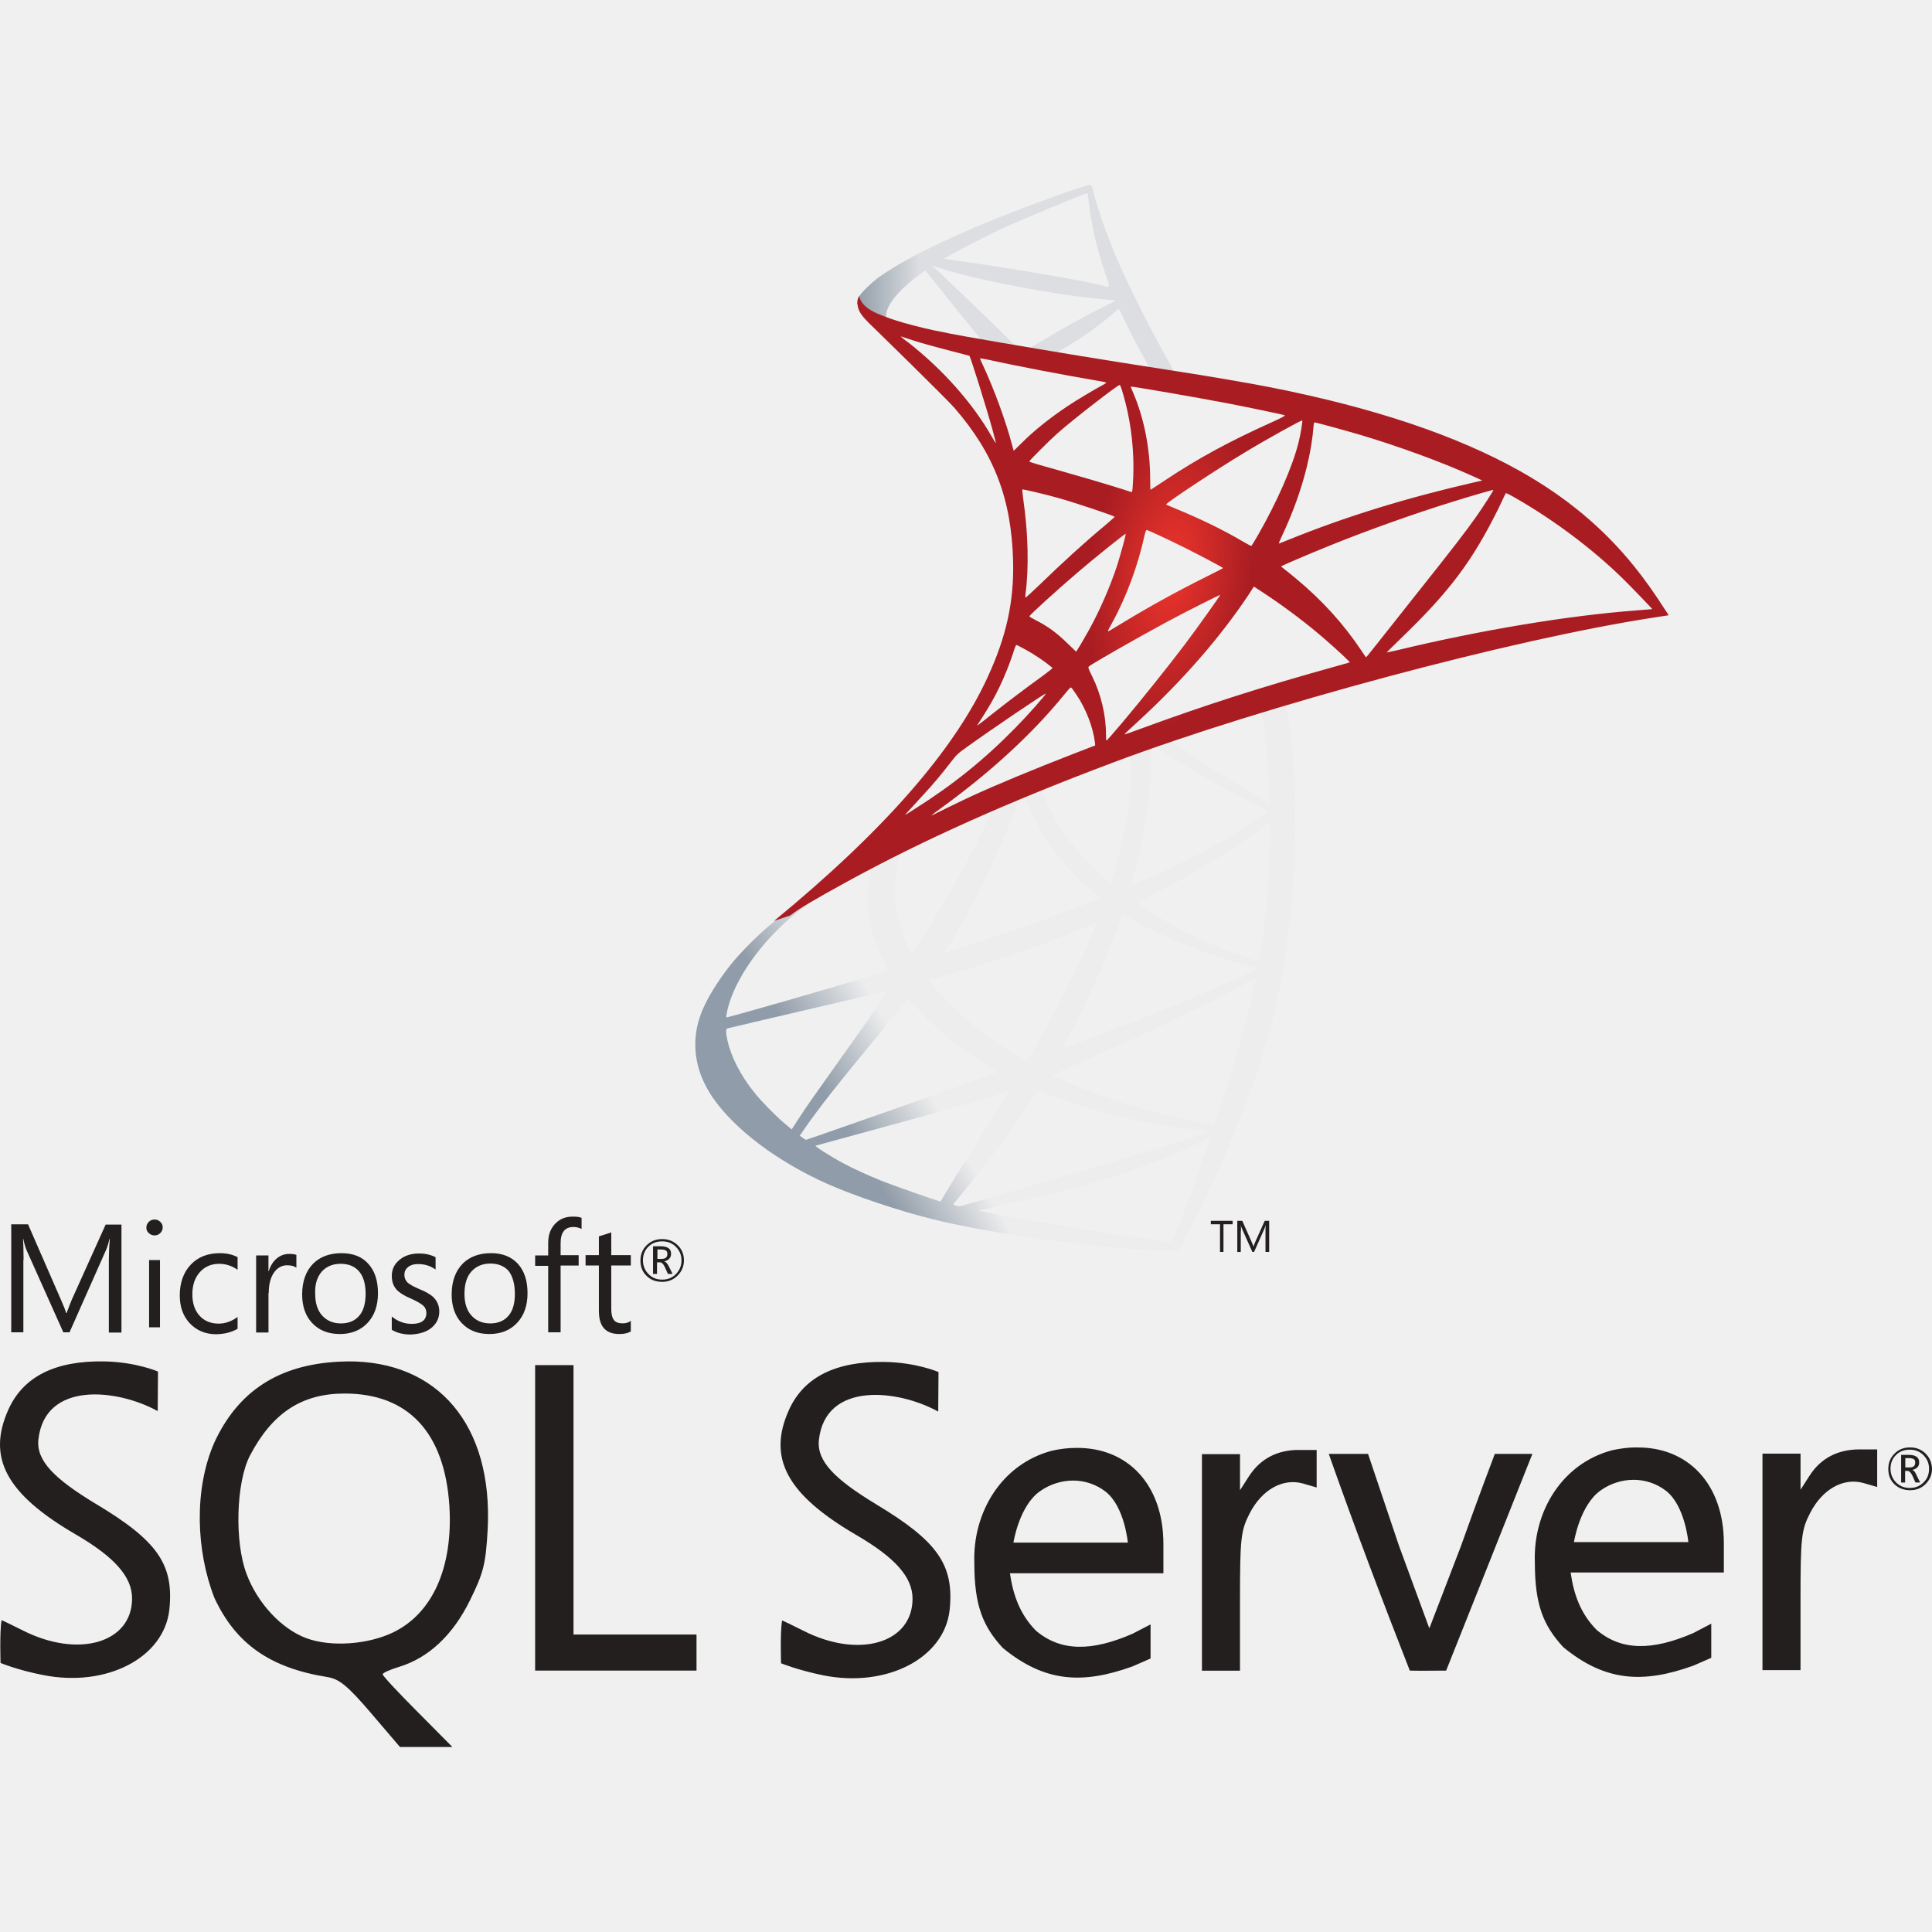
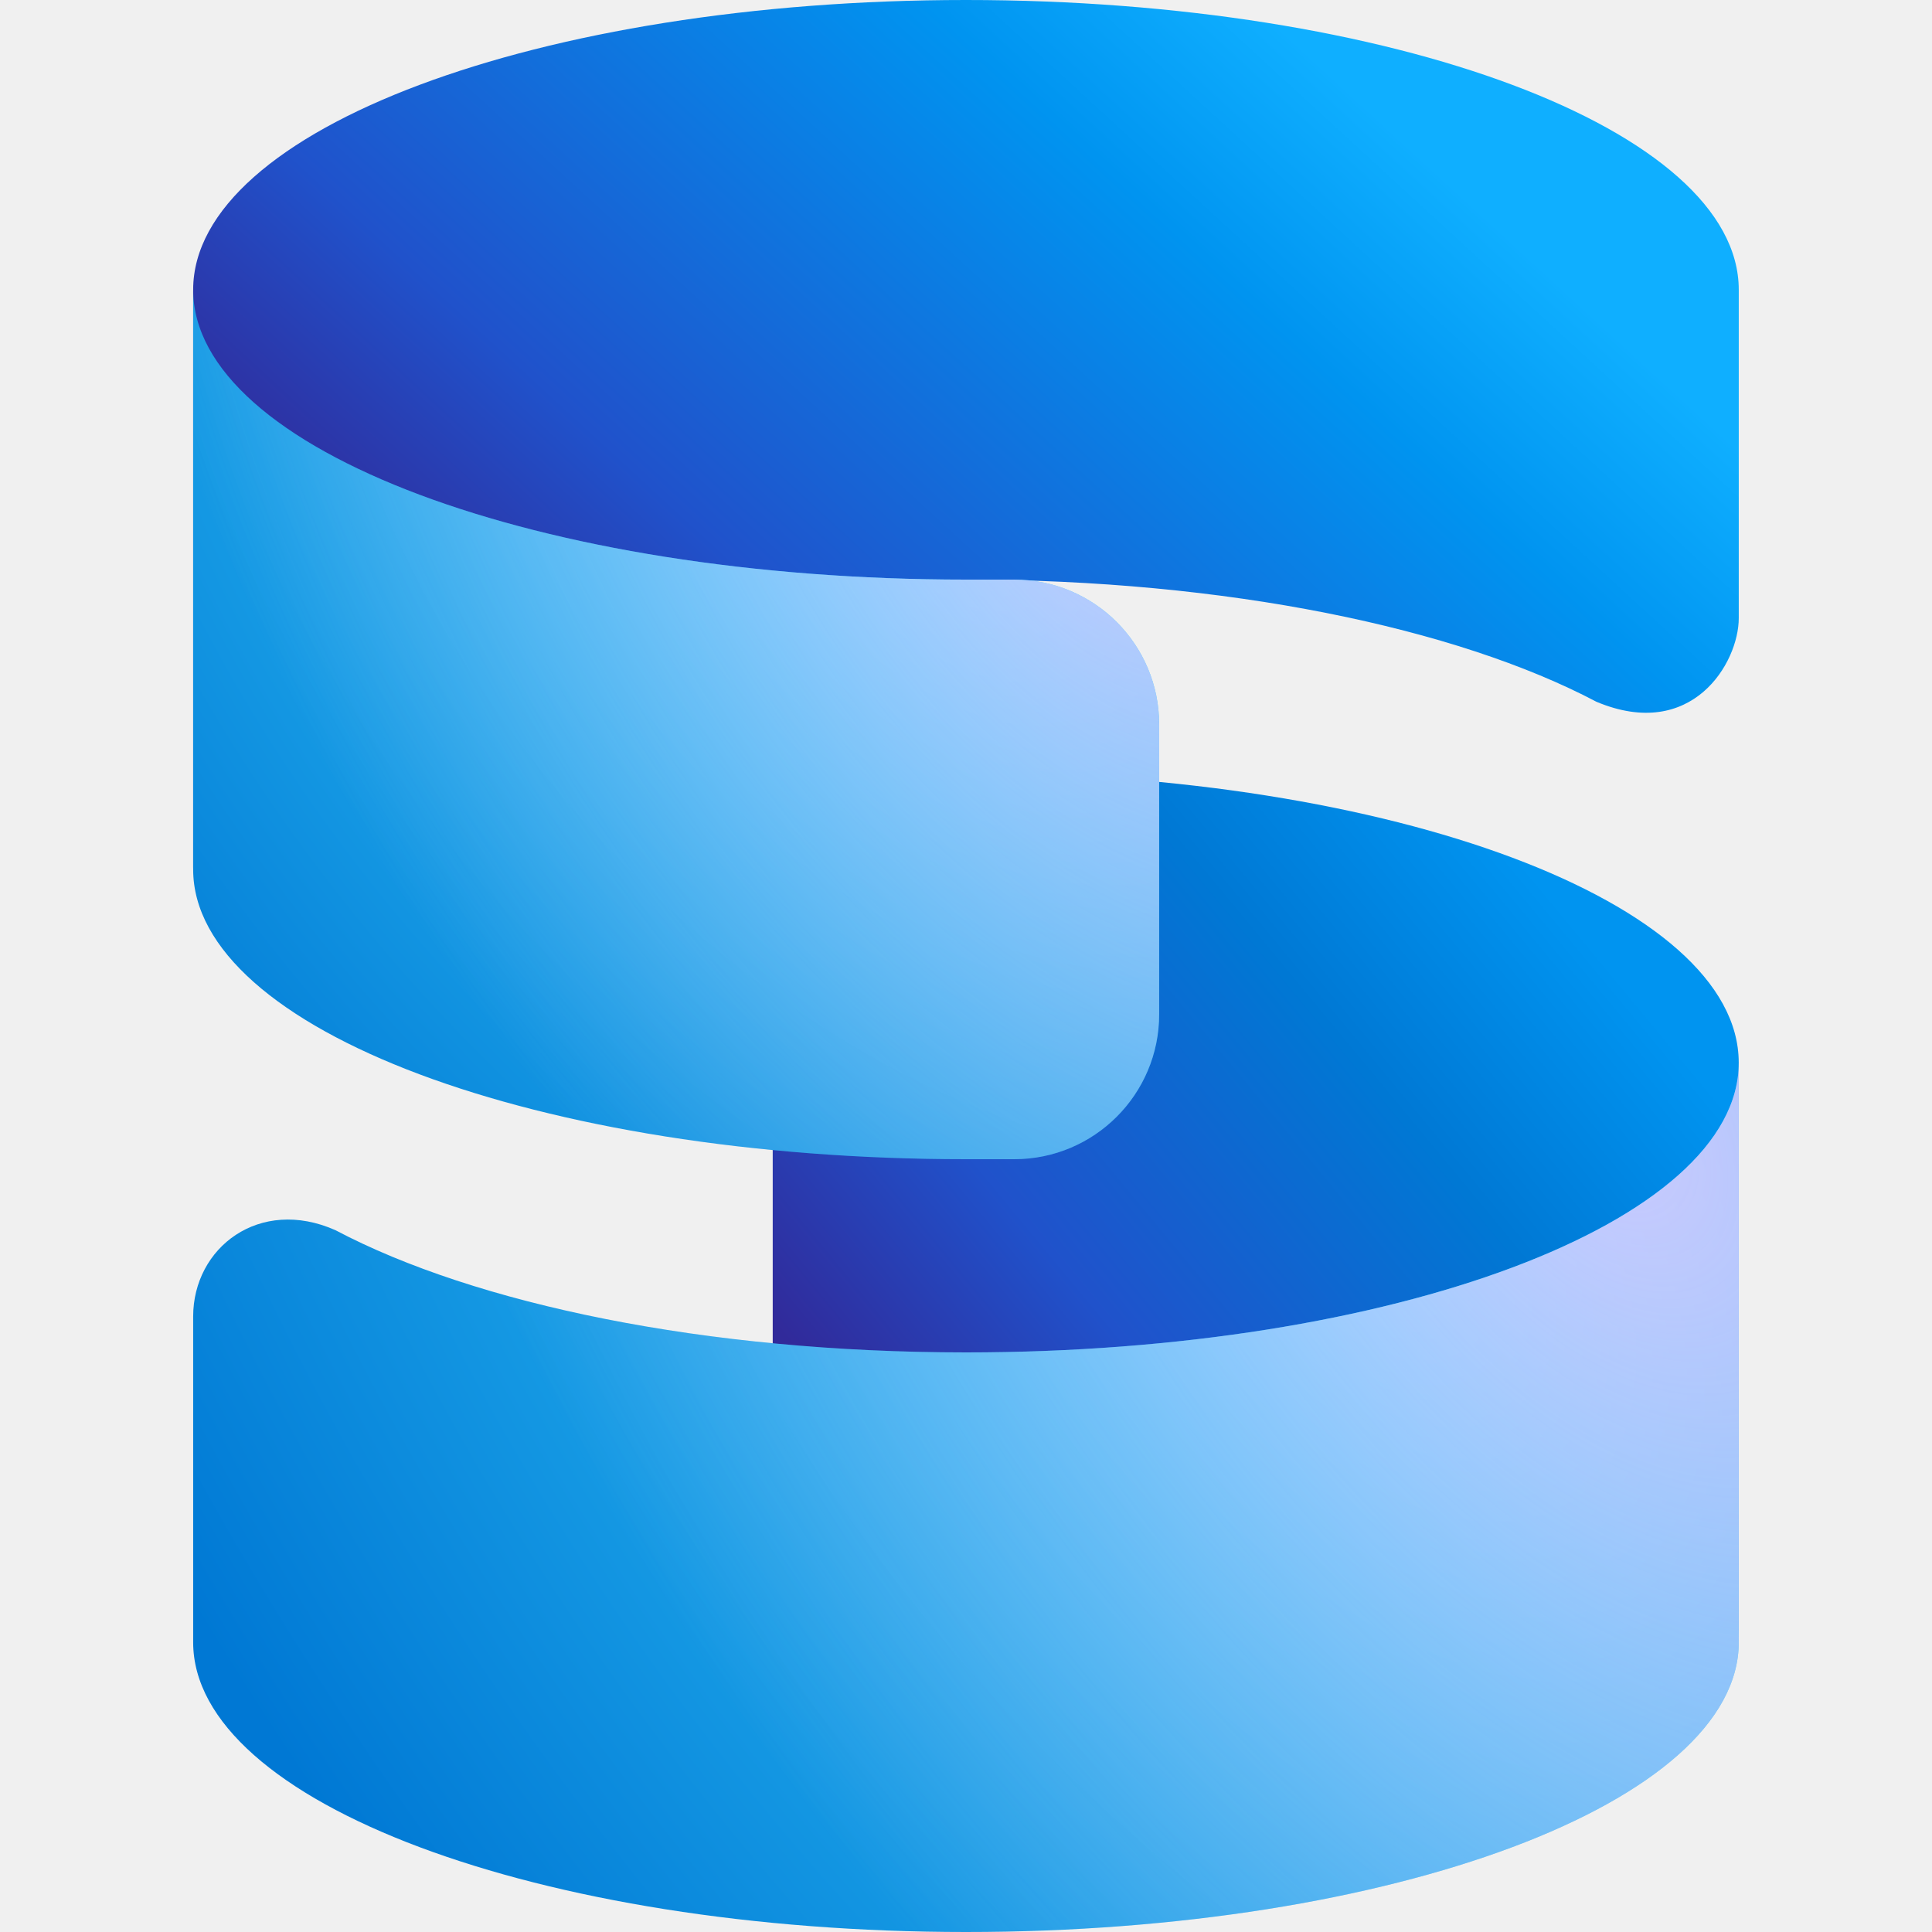
- <svg xmlns="http://www.w3.org/2000/svg" width="800px" height="800px" viewBox="0 -141.54 1478.201 1478.201">
-   <g transform="matrix(.569 0 0 .569 199.451 -82.735)">
-     <linearGradient id="a" gradientUnits="userSpaceOnUse" x1="-2901.952" y1="923.573" x2="-2061.249" y2="1420.331" gradientTransform="matrix(.1234 0 0 -.1234 1158.33 1550.273)">
-       <stop offset="0" stop-color="#909ca9" />
-       <stop offset="1" stop-color="#ededee" />
+ <svg xmlns="http://www.w3.org/2000/svg" width="48" height="48" viewBox="0 0 48 48" fill="none">
+   <g clip-path="url(#clip0_8666_6627)">
+     <g clip-path="url(#clip1_8666_6627)">
+       <mask id="mask0_8666_6627" style="mask-type:luminance" maskUnits="userSpaceOnUse" x="0" y="0" width="48" height="48">
+         <path d="M48 0H0V48H48V0Z" fill="white" />
+       </mask>
+       <g mask="url(#mask0_8666_6627)">
+         <path d="M23.998 33.6C34.602 33.6 43.198 36.823 43.198 40.8V26.4C43.198 22.423 34.602 19.2 23.998 19.2H19.198V33.6H23.998Z" fill="url(#paint0_linear_8666_6627)" />
+         <path d="M43.199 26.4C43.199 30.376 34.603 33.6 23.999 33.6C17.532 33.6 11.812 32.401 8.333 30.563C6.449 29.728 4.799 30.994 4.799 32.709V40.8C4.799 44.776 13.395 48 23.999 48C34.603 48 43.199 44.776 43.199 40.8V26.4Z" fill="url(#paint1_radial_8666_6627)" />
+         <path d="M43.199 26.4C43.199 30.376 34.603 33.6 23.999 33.6C17.532 33.6 11.812 32.401 8.333 30.563C6.449 29.728 4.799 30.994 4.799 32.709V40.8C4.799 44.776 13.395 48 23.999 48C34.603 48 43.199 44.776 43.199 40.8V26.4Z" fill="url(#paint2_radial_8666_6627)" />
+         <path d="M23.999 0C34.603 0 43.199 3.224 43.199 7.2V15.356C43.199 16.472 42.036 18.431 39.662 17.435C36.183 15.598 30.464 14.4 23.999 14.4C13.395 14.4 4.799 17.623 4.799 21.6V7.2C4.799 3.224 13.395 0 23.999 0Z" fill="url(#paint3_linear_8666_6627)" />
+         <path d="M23.999 14.4C13.395 14.4 4.799 11.176 4.799 7.2V21.6C4.799 25.576 13.395 28.8 23.999 28.8H25.199C27.187 28.8 28.799 27.188 28.799 25.2V18C28.799 16.012 27.187 14.4 25.199 14.4H23.999Z" fill="url(#paint4_radial_8666_6627)" />
+         <path d="M23.999 14.4C13.395 14.4 4.799 11.176 4.799 7.2V21.6C4.799 25.576 13.395 28.8 23.999 28.8H25.199C27.187 28.8 28.799 27.188 28.799 25.2V18C28.799 16.012 27.187 14.4 25.199 14.4H23.999Z" fill="url(#paint5_radial_8666_6627)" />
+       </g>
+     </g>
+   </g>
+   <defs>
+     <linearGradient id="paint0_linear_8666_6627" x1="35.998" y1="19.2" x2="15.933" y2="35.819" gradientUnits="userSpaceOnUse">
+       <stop stop-color="#0094F0" />
+       <stop offset="0.243" stop-color="#0078D4" />
+       <stop offset="0.584" stop-color="#2052CB" />
+       <stop offset="0.831" stop-color="#312A9A" />
    </linearGradient>
-     <path fill="url(#a)" d="M1410.773 814.195l-286.9 93.683-249.599 110.161-69.829 18.435c-17.784 16.916-36.431 34.049-56.599 51.397-22.119 19.082-42.72 36.433-58.553 49.008-17.564 13.88-43.587 39.902-56.814 56.38-19.735 24.721-35.348 50.96-42.071 71.13-11.928 36.433-6.07 73.297 16.916 107.346 29.492 43.369 88.261 87.606 156.785 117.749 34.916 15.4 93.683 35.132 137.92 46.19 73.512 18.651 215.771 38.819 294.054 41.857 15.828.65 37.082.65 37.947 0 1.737-1.088 13.881-24.289 27.979-53.129 48.142-98.238 82.838-190.402 101.703-269.119 11.276-47.706 20.166-111.246 26.019-186.492 1.521-21.036 2.169-91.514.868-115.37-1.953-39.033-5.423-70.692-10.84-101.703-.868-4.555-1.088-8.676-.652-8.892.865-.65 3.467-1.517 38.815-11.712l-7.153-16.912v-.005h.004zm-65.49 38.386c2.602 0 9.539 66.573 11.273 108.646.436 8.89.216 14.745-.216 14.745-1.733 0-36.649-20.599-61.583-36.212-21.687-13.663-62.888-40.988-69.393-46.192-2.173-1.517-1.957-1.733 15.828-7.807 30.14-10.194 101.706-33.18 104.091-33.18zm-146.161 48.143c1.953 0 6.937 2.816 18.865 10.191 44.671 27.974 105.393 61.805 131.415 73.083 8.022 3.469 8.887 2.166-9.542 14.746-39.468 26.889-88.697 53.344-148.983 80.018-10.624 4.771-19.514 8.456-19.73 8.456-.432 0 .865-5.418 2.598-11.925 14.53-54.001 22.772-108.647 23.208-152.452.216-21.687.216-21.687 2.169-22.334-.436.217-.22.217 0 .217zm-30.142 11.492c1.297 1.299.432 49.877-1.304 63.104-3.903 31.662-9.975 61.153-19.947 94.335-2.386 8.018-4.558 14.745-4.987 15.177-.872 1.083-30.581-27.975-40.339-39.251-16.916-19.518-30.141-39.035-39.9-58.117-4.988-9.759-12.793-28.84-12.144-29.492 3.469-2.385 117.753-46.622 118.621-45.756zm-141.826 55.731c.216 0 .432 0 .652.216.432.434 1.953 3.905 3.254 7.807 6.937 18.867 22.548 46.624 35.997 64.407 14.746 19.518 34.048 40.334 50.091 53.996 5.207 4.337 9.975 8.456 10.624 9.108 1.304 1.302 1.737 1.083-33.612 14.53-40.981 15.613-85.656 31.226-136.835 47.706a6825.474 6825.474 0 0 0-36.643 11.928c-1.955.652-1.303-.434 4.335-9.323 25.371-39.686 63.97-117.536 85.657-172.618 3.687-9.542 7.373-19.082 8.025-21.251.868-3.038 1.95-4.121 4.768-5.64 1.518-.43 3.038-.866 3.687-.866zm-43.367 17.999c.649.436-10.411 23.637-21.254 44.889-21.036 40.985-44.022 81.323-74.815 130.331-5.204 8.456-10.19 16.265-10.842 17.132-1.083 1.519-1.519 1.083-4.988-5.638-7.373-14.53-13.447-33.181-16.699-50.313-3.254-16.916-2.602-46.406 1.086-64.621 2.816-13.444 2.602-13.227 9.107-16.481 27.757-14.095 117.537-56.166 118.405-55.299zm374.073 15.182v9.107c0 48.359-5.204 114.716-12.797 163.077-1.301 8.456-2.389 15.393-2.602 15.613 0 0-6.288-1.733-13.661-3.905-32.527-10.193-67.875-25.156-99.754-42.718-21.038-11.494-51.612-30.363-50.743-31.231.213-.215 9.323-4.986 19.947-10.625 42.509-22.118 83.274-45.972 118.622-69.609 13.229-8.892 33.176-23.202 37.518-27.107l3.47-2.602zm-537.802 64.185c.867 0 .65 1.735-.651 9.542-.868 5.64-1.951 16.049-2.382 23.202-1.739 31.662 3.469 55.084 19.082 87.177 4.337 8.892 7.809 16.265 7.589 16.48-1.519 1.303-145.074 43.375-190.183 55.734-13.444 3.685-25.152 6.939-26.024 7.153-1.515.436-1.733.22-1.083-3.47 4.987-31.875 29.276-73.512 63.104-108.644 22.554-23.419 40.554-37.08 71.347-54.648 22.119-12.575 56.165-31.439 58.767-32.309.002-.217.218-.217.434-.217zm338.295 60.503c.216-.216 5.42 2.605 11.708 6.29 46.408 26.891 111.03 51.83 166.108 64.623l4.991 1.086-6.941 3.899c-28.84 16.049-123.606 55.515-220.538 91.732-14.098 5.202-27.975 10.409-30.581 11.492-2.602 1.083-4.988 1.735-4.988 1.519 0-.22 3.906-7.809 8.89-17.132 27.107-50.744 54.433-112.547 68.311-155.485 1.739-4.12 2.82-7.805 3.04-8.024zm-34.48 11.278c.22.221-1.517 4.771-3.687 9.975-18.865 45.756-43.59 95.636-75.249 151.583-8.022 14.314-14.746 25.808-14.966 25.808-.213 0-6.721-3.906-14.527-8.676-45.976-28.192-86.743-62.888-113.414-96.501l-3.905-4.771 19.732-5.422c70.696-19.298 130.762-40.116 190.4-65.704 8.459-3.471 15.4-6.292 15.616-6.292zm214.253 74.815s.217.217 0 0c.216 4.988-10.844 49.661-19.953 81.969-7.589 27.107-14.098 48.361-26.022 85.874-5.204 16.485-9.755 30.143-9.975 30.143-.216 0-1.517-.216-2.818-.647-64.405-11.714-122.089-27.977-176.303-49.661-15.182-6.074-36.866-15.833-38.167-16.916-.432-.438 12.58-6.506 29.06-13.663 98.669-43.154 201.024-92.164 236.153-113.196 4.119-2.603 7.373-3.903 8.025-3.903zm-494.646 16.916c.434.432-27.107 40.118-65.709 94.114-13.444 18.867-29.057 40.985-34.911 49.225-5.856 8.241-14.746 21.253-19.734 29.06l-9.112 14.096-9.759-8.24c-11.494-9.544-31.442-29.927-40.333-41.204-18.651-23.201-31.226-47.706-36.214-70.04-2.386-10.411-2.386-15.618-.22-16.265 3.252-.867 61.153-14.53 115.37-27.11 30.143-6.937 65.054-15.177 77.632-18.213 12.579-3.041 22.774-5.423 22.99-5.423zm27.756 10.626l6.937 7.806c31.231 34.914 63.108 60.724 101.708 83.272 6.941 3.906 12.144 7.373 11.708 7.594-1.514 1.083-134.016 48.136-195.385 69.389-34.478 12.143-62.888 21.901-63.102 21.901-.216 0-2.169-1.299-4.341-2.818l-3.901-2.82 6.288-9.106c20.383-29.493 45.976-61.803 101.707-129.028l38.381-46.19zm173.053 123.822c.213-.215 9.755 3.252 21.464 7.594 28.195 10.624 50.527 17.345 80.456 24.936 36.866 9.326 90.211 18.434 121.657 21.035 4.771.432 7.373.868 6.505 1.519-1.521.868-33.395 11.494-56.816 18.867-37.302 11.708-151.149 45.32-243.962 71.995-17.132 4.987-31.879 9.108-32.746 9.323-2.166.436-9.325-1.519-9.325-2.386 0-.431 5.204-7.153 11.494-14.527 31.225-37.3 62.238-78.935 88.044-118.403 7.154-10.846 13.229-19.736 13.229-19.953zm-38.17 1.087c.216.216-15.179 24.936-42.066 67.439-11.496 17.999-24.291 38.383-28.846 45.54-4.337 6.939-10.842 17.784-14.527 23.854l-6.29 11.061-3.252-.868c-7.809-2.169-62.672-21.471-77.202-27.325-18-7.157-36.649-15.829-50.529-23.202-17.346-9.326-39.03-23.206-37.297-23.637.433-.216 30.143-8.243 65.922-17.999 94.984-25.809 147.678-40.77 182.161-51.612 6.29-1.952 11.71-3.471 11.926-3.251zm269.985 63.318h.216c.868 2.171-34.26 99.755-47.06 130.547-2.815 6.939-3.896 8.677-5.417 8.456-3.687-.213-54.646-7.37-85.66-11.925-53.994-8.24-144.641-24.073-167.409-29.275l-5.204-1.083 32.307-7.378c69.396-15.613 102.791-24.069 136.619-34.478 42.722-13.011 85.011-29.276 127.729-49.225 6.722-3.037 12.361-5.422 13.879-5.639z" />
-     <linearGradient id="b" gradientUnits="userSpaceOnUse" x1="-2882.7" y1="10288.81" x2="-2206.249" y2="10288.81" gradientTransform="matrix(.1234 0 0 -.1234 1158.33 1550.273)">
-       <stop offset="0" stop-color="#939fab" />
-       <stop offset="1" stop-color="#dcdee1" />
+     <radialGradient id="paint1_radial_8666_6627" cx="0" cy="0" r="1" gradientUnits="userSpaceOnUse" gradientTransform="translate(33.5988 29.5499) rotate(143.591) scale(29.8211 53.0152)">
+       <stop stop-color="#3BD5FF" />
+       <stop offset="1" stop-color="#0078D4" />
+     </radialGradient>
+     <radialGradient id="paint2_radial_8666_6627" cx="0" cy="0" r="1" gradientUnits="userSpaceOnUse" gradientTransform="translate(39.5988 27.5997) rotate(146.31) scale(25.96 43.796)">
+       <stop stop-color="#DECBFF" stop-opacity="0.9" />
+       <stop offset="1" stop-color="#DECBFF" stop-opacity="0" />
+     </radialGradient>
+     <linearGradient id="paint3_linear_8666_6627" x1="32.399" y1="1.2" x2="9.668" y2="25.949" gradientUnits="userSpaceOnUse">
+       <stop stop-color="#0FAFFF" />
+       <stop offset="0.163" stop-color="#0094F0" />
+       <stop offset="0.564" stop-color="#2052CB" />
+       <stop offset="0.764" stop-color="#312A9A" />
    </linearGradient>
-     <path fill="url(#b)" d="M1114.983 145.414c-4.771-.647-81.757 27.11-131.415 47.275-67.01 27.327-119.052 53.351-151.148 75.899-11.925 8.461-26.891 23.422-29.273 29.276-.867 2.169-1.303 4.771-1.303 7.373l29.06 27.541 69.175 22.119 164.594 29.493 188.228 32.312 1.953-16.264c-.649 0-1.085-.216-1.73-.216l-24.728-3.905-4.984-8.89c-25.59-45.107-53.781-101.056-70.261-138.789-12.793-29.276-24.938-63.102-31.662-87.391-3.687-14.746-4.119-15.613-6.501-15.829v-.005h-.005zm-3.474 11.063h.223c.213.214 1.081 6.29 1.95 13.442 3.683 30.364 10.411 59.635 21.035 91.297 8.022 23.855 8.022 22.555-1.301 19.734-22.119-6.07-121.221-23.202-193-33.177-11.494-1.519-21.253-3.036-21.253-3.252-.867-.867 51.827-28.41 75.031-39.25 29.709-13.665 111.246-47.711 117.315-48.794zm-209.047 97.15l8.461 2.816c45.97 15.616 161.551 37.736 225.31 42.94 7.154.651 13.229 1.303 13.442 1.303.216.216-5.852 3.469-13.661 7.154-30.79 15.397-64.621 34.264-88.042 48.794-6.937 4.335-13.229 7.807-14.094 7.807-.868 0-5.42-.868-10.191-1.519l-8.674-1.303-21.683-21.253c-38.167-37.08-68.094-65.704-79.588-76.549l-11.28-10.19zm-8.671 6.721l30.576 38.168c16.696 21.035 33.611 41.635 37.301 46.187 3.683 4.557 6.721 8.245 6.505 8.461-.868.65-44.236-7.809-67.226-13.011-23.637-5.423-33.395-8.025-47.924-12.577l-11.928-3.905v-3.038c.216-14.53 18.651-36.214 49.877-58.331l2.819-1.954zm259.791 52.046c.869 0 1.95 1.951 4.552 7.806 7.373 16.263 30.364 60.07 35.997 68.526 1.74 2.822 4.771 3.038-25.802-1.95-73.512-11.93-97.152-15.829-97.152-16.263 0-.216 2.169-1.735 4.988-3.254 22.771-12.575 45.756-28.624 66.142-45.756 4.988-4.121 9.542-8.024 10.407-8.676.216-.433.652-.649.868-.433z" />
-     <radialGradient id="c" cx="-14217.448" cy="7277.705" r="898.12" gradientTransform="matrix(-.1185 -.0178 -.036 .237 -198.955 -1314.415)" gradientUnits="userSpaceOnUse">
-       <stop offset="0" stop-color="#ee352c" />
-       <stop offset="1" stop-color="#a91d22" />
+     <radialGradient id="paint4_radial_8666_6627" cx="0" cy="0" r="1" gradientUnits="userSpaceOnUse" gradientTransform="translate(23.6678 12.1488) rotate(137.53) scale(24.6606 38.4117)">
+       <stop stop-color="#3BD5FF" />
+       <stop offset="1" stop-color="#0078D4" />
    </radialGradient>
-     <path fill="url(#c)" d="M804.66 294.828s-4.768 7.593-.215 18.87c2.822 6.937 11.061 15.393 20.384 24.069 0 0 96.5 94.114 108.211 107.561 53.344 61.585 76.549 122.305 78.718 206.012 1.301 53.78-8.894 101.054-34.264 155.919-45.106 98.453-140.307 207.098-287.117 327.67l21.472-7.157c13.878-10.411 32.745-21.467 76.982-45.756 102.137-55.952 217.071-107.346 358.028-160.258 202.971-76.335 536.715-165.681 726.676-194.736l19.737-3.038-3.038-4.771c-17.345-26.891-29.276-43.587-43.59-61.369-41.633-51.612-92.157-93.463-153.964-128.161-85.007-47.489-194.956-84.571-334.173-112.112-26.239-5.207-83.923-15.181-130.763-22.337-99.321-15.393-163.51-26.021-234.203-38.165-25.37-4.339-63.323-10.843-88.478-16.263-13.011-2.822-37.947-8.676-57.464-15.398-15.613-6.075-38.168-12.147-42.939-30.58zm55.952 54.216c.214-.214 3.683 1.083 8.24 2.602 8.24 2.816 18.865 6.07 31.446 9.542a1599.47 1599.47 0 0 0 28.624 7.589c13.011 3.251 23.852 6.288 24.068 6.288 1.521 1.519 23.424 71.558 30.797 98.449 2.815 10.195 4.988 18.867 4.771 18.867-.223.22-2.605-3.469-5.423-8.456-25.373-44.673-65.491-89.995-111.899-126.428-6.069-4.333-10.624-8.237-10.624-8.453zm106.692 29.492c1.085 0 5.856.651 11.708 1.951 36.866 8.24 103.008 20.818 145.293 27.975 7.157 1.083 12.797 2.387 12.797 2.818 0 .436-2.605 1.951-5.859 3.688-7.153 3.685-35.997 20.815-45.536 27.322-24.073 16.047-45.756 33.395-61.371 49.008-6.288 6.29-11.712 11.494-11.712 11.494s-1.297-3.685-2.386-8.242c-7.802-30.143-24.069-74.816-38.815-106.258-2.386-4.986-4.339-9.541-4.339-9.973 0 .433 0 .217.22.217zm187.795 35.781c1.301.432 3.47 7.806 7.806 24.069 8.025 31.446 11.712 66.576 10.411 99.321-.436 9.108-.868 17.564-1.304 18.651l-.649 2.166-11.276-3.685c-23.204-7.373-60.935-18.435-93.245-27.541-18.436-4.988-33.395-9.542-33.395-9.975 0-1.303 26.891-28.192 38.383-38.383 21.898-19.303 81.316-65.275 83.269-64.623zm14.963 2.166c.652-.647 89.779 14.746 130.331 22.554 30.145 5.854 73.948 14.963 76.549 16.049 1.301.432-3.254 3.034-17.784 9.539-57.248 25.808-99.754 49.008-142.036 77.202-11.06 7.373-20.386 13.444-20.602 13.444-.216 0-.433-6.287-.433-13.878 0-41.201-8.241-82.838-23.424-117.968-1.517-3.47-2.818-6.722-2.601-6.942zm230.516 45.542c.652.65-2.169 18.217-4.771 28.624-7.806 32.312-28.84 80.24-54.643 125.343-4.558 8.024-8.677 14.53-9.114 14.746-.429.216-6.285-3.038-13.009-6.941-25.154-14.746-53.778-28.624-85.007-41.637-8.671-3.685-16.263-6.723-16.48-7.153-1.521-1.303 68.308-47.493 105.174-69.612 29.276-17.781 76.982-44.239 77.85-43.37zm16.48 2.601c1.953 0 41.421 10.844 62.019 16.916 50.963 15.181 109.512 36.648 147.679 53.996l15.828 7.159-11.056 2.6c-93.245 21.467-173.049 46.192-250.034 77.418-6.289 2.602-11.928 4.771-12.357 4.771-.436 0 1.733-4.987 4.552-11.061 23.204-49.225 38.167-100.62 41.85-144.427.221-4.121.867-7.372 1.519-7.372zm-392.938 90.213c.649-.652 30.793 6.506 47.057 11.056 24.721 6.942 77.198 24.505 77.198 25.808 0 .216-5.853 5.204-12.79 11.278-28.408 23.637-55.734 48.572-88.481 80.234-9.759 9.328-17.997 16.917-18.429 16.917-.436 0-.649-1.304-.436-3.038 4.987-36.433 3.906-83.272-3.034-130.763-.653-6.074-1.302-11.276-1.085-11.492zm633.433.652c.429.431-13.881 22.984-22.988 35.777-13.009 18.649-32.098 43.375-75.252 97.588-22.765 28.622-48.358 60.936-56.812 71.778-8.678 10.842-15.831 19.948-16.051 19.948-.216 0-3.031-3.901-6.069-8.671-24.289-36.433-53.349-68.311-87.829-96.935-6.505-5.423-13.658-11.278-16.044-13.013-2.386-1.734-4.339-3.469-4.339-3.685 0-.649 36.862-16.483 64.841-27.757 49.01-19.952 115.794-43.805 165.892-59.203 26.24-8.239 54.215-16.263 54.651-15.827zm16.696 4.334c.865-.215 6.072 2.387 12.361 6.07 52.697 30.143 104.305 68.962 145.077 108.864 11.492 11.278 39.9 40.77 39.464 40.986 0 0-9.975.867-21.683 1.733-91.296 6.942-208.178 26.239-320.511 53.345-7.589 1.733-14.31 3.252-14.746 3.252-.429 0 8.025-8.456 18.653-18.647 65.922-63.538 96.067-103.656 131.628-175.22 4.986-10.623 9.325-19.731 9.757-20.383-.216 0-.216 0 0 0zm-482.936 49.446c3.038.647 31.229 13.88 52.48 24.503 19.517 9.755 48.794 25.372 50.311 26.671.216.216-10.195 5.638-22.984 11.928-40.772 20.384-75.684 39.682-112.118 61.802-10.408 6.29-19.082 11.497-19.298 11.497-.868 0-.652-.872 5.204-11.497 19.518-35.561 35.129-78.065 44.023-119.486.864-3.252 1.733-5.418 2.382-5.418zm-28.192 5.202c.652.652-6.721 27.323-11.273 41.853-8.894 27.541-23.856 62.02-38.383 88.043-3.474 6.069-8.677 14.961-11.496 19.948l-5.42 8.674-12.144-11.707c-14.094-13.663-25.59-22.12-40.333-29.712-5.859-3.033-10.411-5.638-10.411-6.069 0-1.735 37.082-35.347 65.49-59.635 20.383-17.566 63.321-52.045 63.97-51.395zm172.404 70.913l10.627 6.937c24.282 15.833 52.906 36.866 74.813 55.298 12.357 10.19 36.21 31.662 40.985 36.866l2.598 2.822-17.561 4.986c-99.321 27.538-176.087 52.043-265.649 85.007-9.975 3.685-18.433 6.721-19.085 6.721-1.297 0-2.385 1.083 19.954-19.519 57.251-52.691 107.992-110.812 145.726-167.411l7.592-11.707zm-45.324 11.276c.432.432-29.276 42.284-47.06 65.922-21.251 28.192-58.985 75.465-85.007 106.256-10.84 12.797-20.163 23.422-20.599 23.64-.652.216-.868-3.036-.868-8.024 0-26.242-6.721-54.216-18.433-78.068-4.988-9.975-5.856-12.361-4.768-13.444 4.119-3.688 67.223-39.686 107.123-61.153 26.89-14.312 68.956-35.563 69.612-35.129zm-274.107 67.225c.652 0 5.64 2.6 11.279 5.638 13.878 7.589 26.239 16.046 37.298 25.156.432.432-5.204 4.988-12.577 10.406-20.602 14.746-51.828 38.385-70.041 52.915-19.088 15.18-19.734 15.613-17.568 12.361 14.314-21.903 21.467-34.264 29.06-50.093 6.721-14.094 13.442-30.793 18.213-45.323 1.734-6.289 3.904-11.06 4.336-11.06zm73.083 57.248c1.081-.214 2.386 1.735 8.238 10.411 12.361 18.429 21.903 43.154 24.292 63.104l.429 4.339-29.705 11.494c-53.133 20.599-102.139 40.985-135.322 56.162-9.322 4.339-25.587 12.144-36.211 17.352-10.627 5.418-19.301 9.539-19.301 9.323s6.721-5.204 14.961-11.278c64.844-47.055 121.007-98.669 163.076-150.279 4.555-5.423 8.677-10.411 9.107-10.627l.436-.001zm-33.612 8.242c.868.867-23.853 28.84-40.768 45.971-41.853 42.723-83.273 76.12-134.669 108.649-6.505 4.119-12.359 7.804-13.011 8.24-1.519.867.432-1.303 22.986-25.808 14.314-15.397 25.155-28.408 37.516-44.453 8.24-10.624 9.759-12.143 21.688-20.604 31.878-22.987 105.39-72.864 106.258-71.995z" />
-   </g>
-   <path fill="#231F1F" d="M265.747 900.102c-2.276 0-4.553.217-6.809.217-45.975 2.45-76.983 22.683-95.113 62.195-15.506 35.735-13.813 82.446.174 118.4 16.265 35.131 42.547 53.672 86.416 60.675 9.282 1.52 15.506 6.616 33.483 27.606l22.12 25.915h40.118l-26.676-26.892c-14.746-14.745-26.673-27.584-26.673-28.712 0-1.127 5.641-3.599 12.469-5.68 22.51-6.812 41.203-24.202 54.279-50.854 10.583-21.402 12.102-28.018 13.619-54.646 3.969-79.26-37.82-128.813-107.409-128.247l.002.023zm35.173 207.27c-19.517 9.453-47.857 11.34-66.356 4.553-19.127-7.025-37.646-26.889-45.975-49.377-9.259-24.591-7.937-69.956 2.646-90.386 17.023-32.528 39.534-47.49 72.43-47.49 48.792 0 76.549 29.884 80.171 86.048 2.863 46.885-12.838 82.058-42.895 96.632l-.021.02zm693.025-139.568c-16.828 0-29.709 6.811-38.385 20.231l-6.809 10.627v-27.628h-29.123v165.678h29.104v-52.956c0-48.424.604-54.084 7.371-67.335 9.326-18.172 25.371-27.234 40.879-22.897l10.408 3.036v-28.712h-13.445v-.044zm-171.098-1.519c-5.705 0-11.756.76-17.781 2.084-38.971 10.19-60.938 47.489-59.594 85.873 0 32.139 6.244 48.206 21.752 65.057 31.77 26.065 60.502 28.146 99.275 14.161 6.615-2.819 13.814-6.072 13.814-6.072v-26.065l-13.814 7.156c-31.379 13.661-55.016 13.661-73.949-2.43-12.076-12.296-17.391-27.042-19.84-43.868h117.426v-22.339c0-45.539-27.41-74.294-67.313-73.557h.024zm-47.492 72.647s4.338-28.407 20.428-39.554c7.744-5.466 16.633-8.11 25.328-8.11 8.719 0 17.414 2.818 24.592 8.306 14.748 11.341 17.219 39.143 17.219 39.143h-87.566v.215h-.001zm-702.111-29.881c-31.573-19.128-45.582-32.921-43.869-49.185 4.9-44.997 60.503-38.773 91.295-21.749l.219-30.272s-17.024-7.373-41.421-7.764c-37.429-.564-61.63 11.709-72.97 36.691-16.656 36.865-1.908 64.665 51.396 95.677 29.925 17.412 43.152 32.528 43.152 49.008 0 34.047-41.05 45.931-83.401 24.57-8.716-4.337-16.09-7.959-16.48-7.959-1.519 9.651-.736 32.745-.736 32.745s13.012 5.466 32.527 9.236c48.4 9.65 92.445-13.054 96.608-49.919 3.622-34.609-8.893-52.761-56.318-81.104l-.002.025zm1178.454-43.155c-5.682 0-11.711.78-18 2.103-38.924 10.192-60.85 47.492-59.354 85.876 0 32.095 6.225 48.011 21.729 64.838 31.771 26.089 60.504 28.191 99.473 14.184 6.592-2.818 13.77-6.026 13.77-6.026v-26.109l-13.791 7.197c-31.443 13.619-55.082 13.619-73.947-2.471-12.145-12.274-17.414-26.847-19.865-43.871h117.232v-22.336c0-45.321-27.412-74.099-67.313-73.339l.066-.046zm-47.492 72.646s4.381-28.365 20.449-39.729c7.721-5.485 16.611-8.132 25.307-8.132 8.674 0 17.414 2.819 24.594 8.327 14.746 11.342 17.219 39.338 17.219 39.338h-87.545l-.024.196zm-533.809-29.123c-31.573-19.083-45.54-32.92-43.848-49.185 4.9-45.02 60.504-38.773 91.296-21.749l.218-30.272s-17.024-7.374-41.421-7.722c-37.429-.563-61.63 11.711-72.991 36.692-16.633 36.864-1.692 64.666 51.437 95.677 29.884 17.393 43.111 32.312 43.111 48.792 0 34.047-41.029 46.126-83.381 24.569-8.674-4.337-16.046-7.916-16.48-7.916-1.519 9.649-.736 32.746-.736 32.746s12.858 5.27 32.31 9.237c48.445 9.672 92.51-13.012 96.653-49.877 3.6-34.437-8.891-52.587-56.167-80.952v-.04zm752.421-42.005c-16.828 0-29.859 6.829-38.383 20.254l-6.811 10.582v-27.583h-29.123V1136.3h29.102v-52.954c0-48.403.584-54.085 7.375-67.313 9.324-18.15 25.369-27.235 40.875-22.878l10.408 3.035v-28.775h-13.443zm-984.021 41.05V902.941h-29.361v233.728h123.478v-27.604h-94.116v-100.601zm679.015 32.896l-24.201 62.975-23.27-63.322-23.637-70.173h-30.055c19.475 55.212 40.658 111.376 62.02 165.829 9.26.216 18.541 0 27.799 0l32.682-82.058 33.287-83.75h-28.732s-12.688 33.266-25.914 70.521l.021-.022zM506.455 839.251c4.728 0 8.674-1.516 11.927-4.769 3.208-3.211 4.9-6.984 4.9-11.711 0-4.728-1.692-8.675-4.9-11.711-3.253-3.035-7.005-4.555-11.711-4.555-4.769 0-8.717 1.52-11.927 4.728-3.252 3.211-4.727 7.158-4.727 11.712 0 4.771 1.519 8.716 4.727 11.711 3.037 3.034 6.984 4.553 11.711 4.553v.042zm-10.408-26.889c2.818-2.818 6.245-4.121 10.625-4.121 4.121 0 7.548 1.303 10.411 4.121 2.819 2.819 4.337 6.245 4.337 10.409 0 4.163-1.518 7.764-4.337 10.582-2.862 2.817-6.29 4.163-10.411 4.163-4.185 0-7.59-1.301-10.408-4.163-2.819-2.818-4.337-6.419-4.337-10.582 0-4.164 1.301-7.589 4.12-10.409zm7.003 11.928h1.908c1.346 0 2.668 1.3 3.795 3.773l2.279 5.116h3.577l-2.818-5.683c-1.149-2.275-2.276-3.598-3.6-3.969 1.67-.39 2.992-.953 3.947-2.082.952-.974 1.3-2.298 1.3-3.795 0-1.734-.542-3.034-1.69-3.989-1.302-1.084-3.384-1.669-6.074-1.669h-6.026v21.187h3.035v-8.891l.367.002zm0-9.846h2.647c1.908 0 3.253.39 3.99.953.716.564.911 1.303.911 2.646 0 2.45-1.52 3.601-4.337 3.601h-3.252v-7.2h.041zm-485.018 7.958c0-7.373-.216-12.858-.39-16.09h.174c.758 3.814 1.691 6.657 2.45 8.543l28.19 62.975h4.728l28.19-63.538c.761-1.733 1.52-4.337 2.452-7.959h.216c-.563 6.29-.758 11.754-.758 16.112v55.581h9.648v-82.622h-12.1L54.919 852.87c-.955 2.276-2.278 5.683-3.969 10.193h-.392c-.563-2.234-1.886-5.639-3.772-9.803l-25.33-58.053H8.598v82.621h9.281v-55.385l.153-.041zm96.045.154h8.329v51.458h-8.329v-51.458zm4.164-18.868c1.736 0 3.21-.587 4.337-1.734 1.15-1.129 1.91-2.603 1.91-4.337 0-1.692-.565-3.211-1.887-4.337-1.171-1.15-2.668-1.737-4.381-1.737-1.69 0-3.208.587-4.338 1.737-1.146 1.126-1.907 2.645-1.907 4.337 0 1.887.586 3.208 1.907 4.337 1.304 1.147 2.647 1.734 4.338 1.734h.021zm63.54 71.455v-9.066c-4.555 3.405-9.456 5.098-14.53 5.098-6.07 0-10.995-2.081-14.595-6.07-3.577-3.947-5.485-9.436-5.485-16.266 0-7.156 1.908-12.84 5.854-17.177 3.795-4.163 8.719-6.245 14.748-6.245 4.922 0 9.647 1.52 14.009 4.557v-9.65c-3.968-2.082-8.5-3.037-13.619-3.037-9.456 0-16.827 3.037-22.335 8.894-5.466 5.854-8.285 13.813-8.285 23.42 0 8.543 2.45 15.722 7.548 21.209 5.312 5.637 12.102 8.5 20.428 8.5 6.438-.178 11.707-1.523 16.262-4.167zm23.831-27.433c0-6.788 1.518-12.273 4.337-16.049 2.647-3.403 5.855-5.116 9.65-5.116 3.21 0 5.486.585 7.155 1.908v-9.846c-1.3-.563-3.187-.758-5.637-.758-3.405 0-6.439 1.146-9.107 3.253-2.819 2.231-5.074 5.638-6.397 9.975h-.216v-12.08h-9.433v58.985h9.454V847.71h.194zm54.279 31.443c8.892 0 16.048-2.863 21.36-8.543 5.29-5.641 7.936-13.229 7.936-22.686 0-9.647-2.427-17.021-7.372-22.51-4.9-5.483-11.711-8.132-20.603-8.132s-16.048 2.647-21.36 7.764c-5.681 5.641-8.674 13.599-8.674 23.813 0 8.891 2.429 16.265 7.548 21.751 5.29 5.68 12.295 8.521 21.165 8.521v.022zm-13.445-48.055c3.6-3.795 8.329-5.683 14.182-5.683 6.074 0 10.627 1.888 14.01 5.683 3.404 3.969 5.097 9.63 5.097 17.197 0 7.198-1.519 12.859-4.729 16.654-3.208 3.969-7.936 6.071-14.183 6.071-6.071 0-10.777-2.104-14.377-6.071-3.577-3.99-5.291-9.456-5.291-16.654-.368-7.156 1.519-13.01 5.291-17.197zm84.141 42.916c3.599-3.208 5.509-7.155 5.509-12.102 0-4.337-1.52-7.936-4.338-10.777-2.3-2.275-5.854-4.337-10.994-6.419-4.556-1.906-7.374-3.6-8.893-4.923-1.517-1.517-2.45-3.402-2.45-6.071 0-2.45.955-4.337 2.821-5.855 1.908-1.516 4.337-2.253 7.59-2.253 5.096 0 9.454 1.343 13.443 4.185v-9.456c-3.816-1.906-7.958-2.817-12.686-2.817-6.071 0-11.189 1.671-14.964 4.899-3.969 3.212-5.854 7.375-5.854 12.274 0 4.337 1.3 7.938 3.771 10.582 2.082 2.256 5.641 4.556 10.583 6.614 4.729 2.083 7.938 3.968 9.65 5.485 1.691 1.52 2.45 3.405 2.45 5.641 0 5.506-3.772 8.349-11.146 8.349-5.682 0-10.776-1.866-15.333-5.638v10.189c4.121 2.475 9.066 3.601 14.53 3.601 7.005-.368 12.49-2.081 16.264-5.486l.047-.022zm45.019-56.73c-8.893 0-16.048 2.647-21.361 7.764-5.638 5.641-8.674 13.599-8.674 23.813 0 8.891 2.452 16.265 7.547 21.751 5.313 5.68 12.295 8.521 21.187 8.521 9.107 0 16.048-2.861 21.36-8.545 5.313-5.637 7.958-13.227 7.958-22.683 0-9.65-2.472-17.022-7.374-22.509-5.115-5.487-11.927-8.133-20.601-8.133l-.042.021zm18.345 31.012c0 7.198-1.518 12.859-4.727 16.654-3.21 3.969-7.938 6.071-14.184 6.071-6.074 0-10.778-2.104-14.379-6.071-3.577-3.99-5.29-9.456-5.29-16.654 0-7.59 1.888-13.444 5.683-17.393 3.576-3.773 8.306-5.682 14.182-5.682 5.854 0 10.561 1.907 13.964 5.682 3.037 4.163 4.729 9.824 4.729 17.393h.022zm25.547 29.513h9.433v-51.068h13.813v-7.938H428.93v-9.108c0-8.282 3.208-12.446 9.845-12.446 2.234 0 4.511.563 6.203 1.518v-8.521c-1.692-.759-3.969-.932-6.812-.932-5.095 0-9.258 1.519-12.664 4.727-3.969 3.773-6.071 8.674-6.071 15.312v9.672h-9.978v7.936h9.978v50.876l.067-.028zm38.75-16.091c0 11.538 5.098 17.414 15.506 17.414 3.774 0 6.614-.606 8.891-1.951v-8.11c-1.734 1.302-3.795 1.91-6.071 1.91-3.208 0-5.464-.762-6.788-2.475-1.345-1.689-2.103-4.554-2.103-8.501v-33.286h14.961v-7.938h-14.961v-17.39c-3.253 1.127-6.44 2.082-9.456 3.034v14.355h-10.192v7.938h10.192v34.979l.021.021zm1014.88 108.73c-3.209-3.034-7.004-4.553-11.709-4.553-4.77 0-8.719 1.519-11.928 4.771-3.209 3.188-4.729 7.155-4.729 11.711 0 4.728 1.52 8.675 4.705 11.709 3.211 3.036 7.156 4.556 11.928 4.556 4.705 0 8.674-1.52 11.928-4.729 3.188-3.253 4.879-7.004 4.879-11.709-.174-4.771-1.887-8.719-5.096-11.754l.022-.002zm-1.517 22.338c-2.82 2.818-6.246 4.119-10.41 4.119-4.119 0-7.545-1.301-10.408-4.119-2.818-2.863-4.338-6.441-4.338-10.627 0-4.121 1.301-7.545 4.164-10.408 2.818-2.817 6.225-4.121 10.582-4.121 4.121 0 7.549 1.304 10.41 4.121 2.818 2.863 4.336 6.287 4.336 10.408 0 4.382-1.301 7.764-4.336 10.627zm-8.502-9.651c1.691-.39 3.037-1.149 3.969-2.081.955-.977 1.303-2.301 1.303-3.815 0-1.692-.543-3.037-1.691-3.969-1.301-1.085-3.404-1.671-6.07-1.671h-6.029v21.164h3.037v-8.891h1.885c1.303 0 2.604 1.3 3.773 3.773l2.254 5.096h3.602l-2.818-5.683c-.977-2.472-2.105-3.601-3.252-3.97l.037.047zm-2.082-1.907h-3.252v-7.155h2.668c1.887 0 3.209.345 3.969.932.758.563.932 1.301.932 2.646 0 2.45-1.518 3.579-4.336 3.579l.019-.002zM933.443 816.353h2.646v-21.187h7.002v-2.646h-16.652v2.646h7.006v21.187h-.002zm16.047-15.917c0-2.062 0-3.753-.152-4.705.174 1.126.564 1.887.738 2.45l8.133 18.172h1.301l8.152-18.347c.219-.563.393-1.301.76-2.275-.174 1.887-.174 3.401-.174 4.553v16.048h2.82V792.52h-3.406l-7.371 16.438c-.174.587-.762 1.734-1.129 3.037h-.217c-.152-.761-.541-1.519-1.084-2.818l-7.373-16.655h-3.816v23.854h2.666v-15.917l.152-.023z" />
+     <radialGradient id="paint5_radial_8666_6627" cx="0" cy="0" r="1" gradientUnits="userSpaceOnUse" gradientTransform="translate(27.5989 10.7998) rotate(149.036) scale(20.9914 33.6005)">
+       <stop stop-color="#DECBFF" stop-opacity="0.9" />
+       <stop offset="1" stop-color="#D1D1FF" stop-opacity="0" />
+     </radialGradient>
+     <clipPath id="clip0_8666_6627">
+       <path d="M0 12.8C0 8.32 0 6.079 0.872 4.368C1.639 2.863 2.863 1.639 4.368 0.872C6.079 0 8.32 0 12.8 0H35.2C39.68 0 41.921 0 43.632 0.872C45.137 1.639 46.361 2.863 47.128 4.368C48 6.079 48 8.32 48 12.8V35.2C48 39.68 48 41.921 47.128 43.632C46.361 45.137 45.137 46.361 43.632 47.128C41.921 48 39.68 48 35.2 48H12.8C8.32 48 6.079 48 4.368 47.128C2.863 46.361 1.639 45.137 0.872 43.632C0 41.921 0 39.68 0 35.2V12.8Z" fill="white" />
+     </clipPath>
+     <clipPath id="clip1_8666_6627">
+       <rect width="48" height="48" fill="white" />
+     </clipPath>
+   </defs>
</svg>
